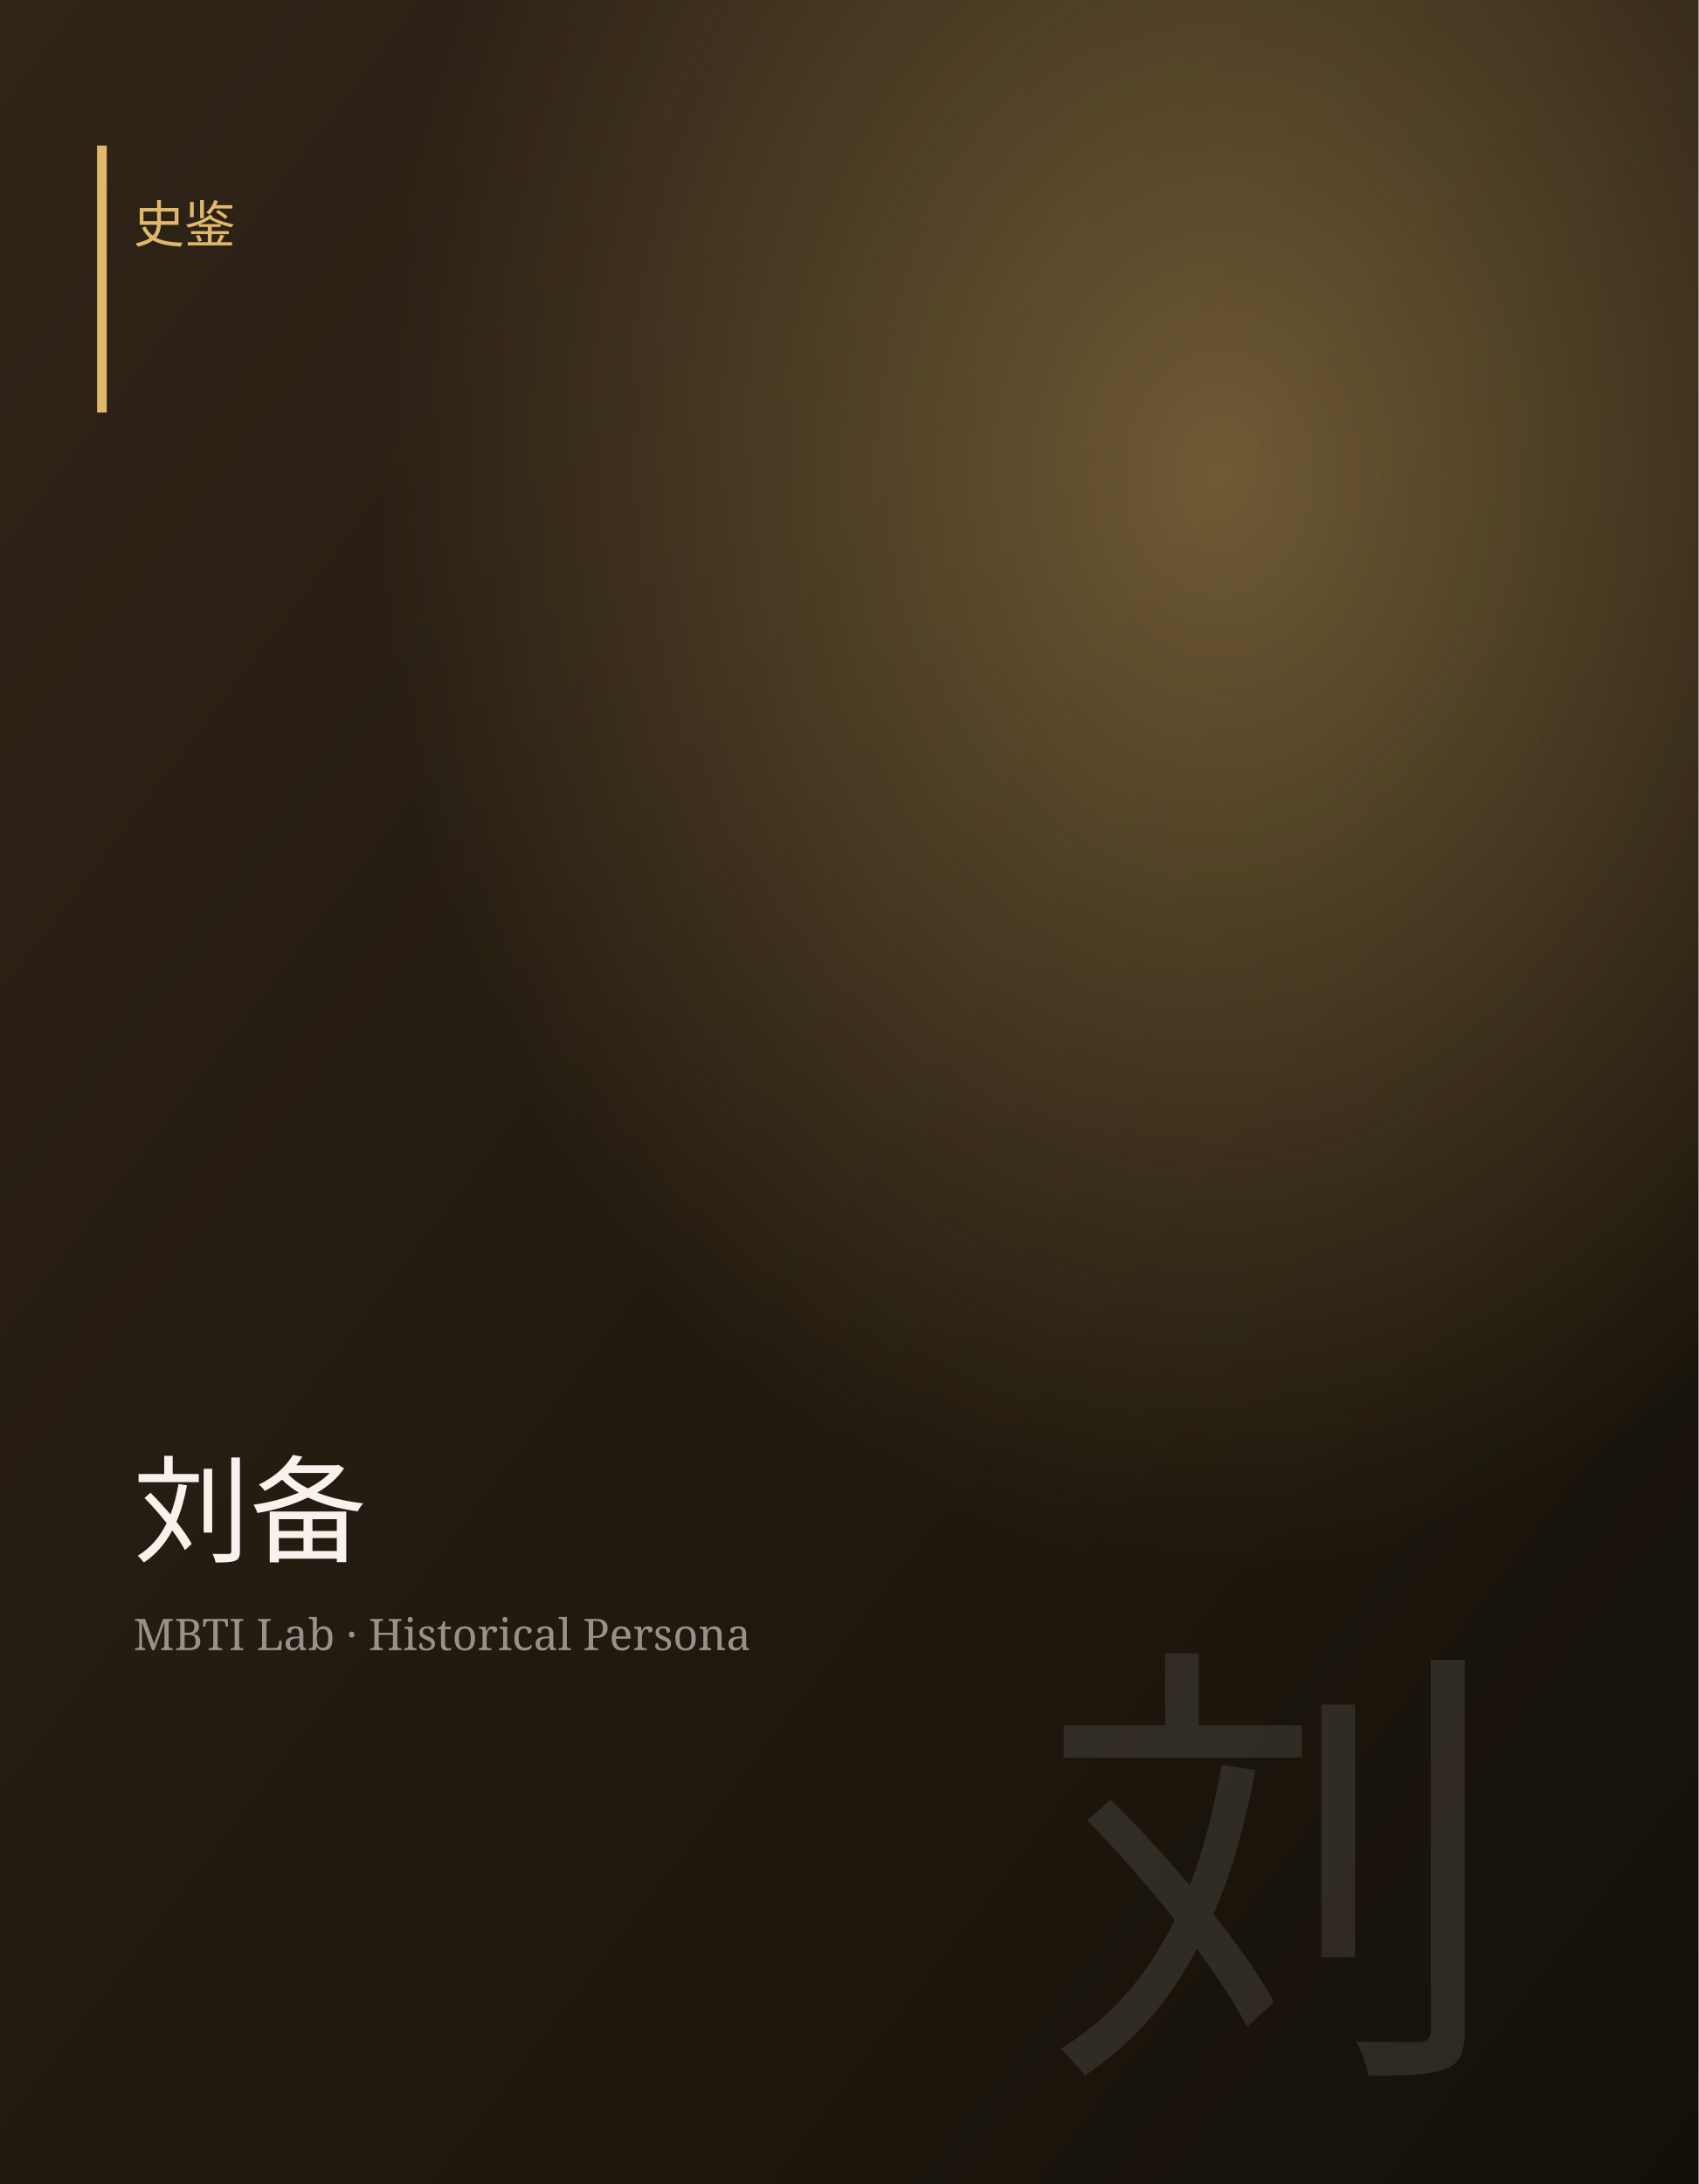
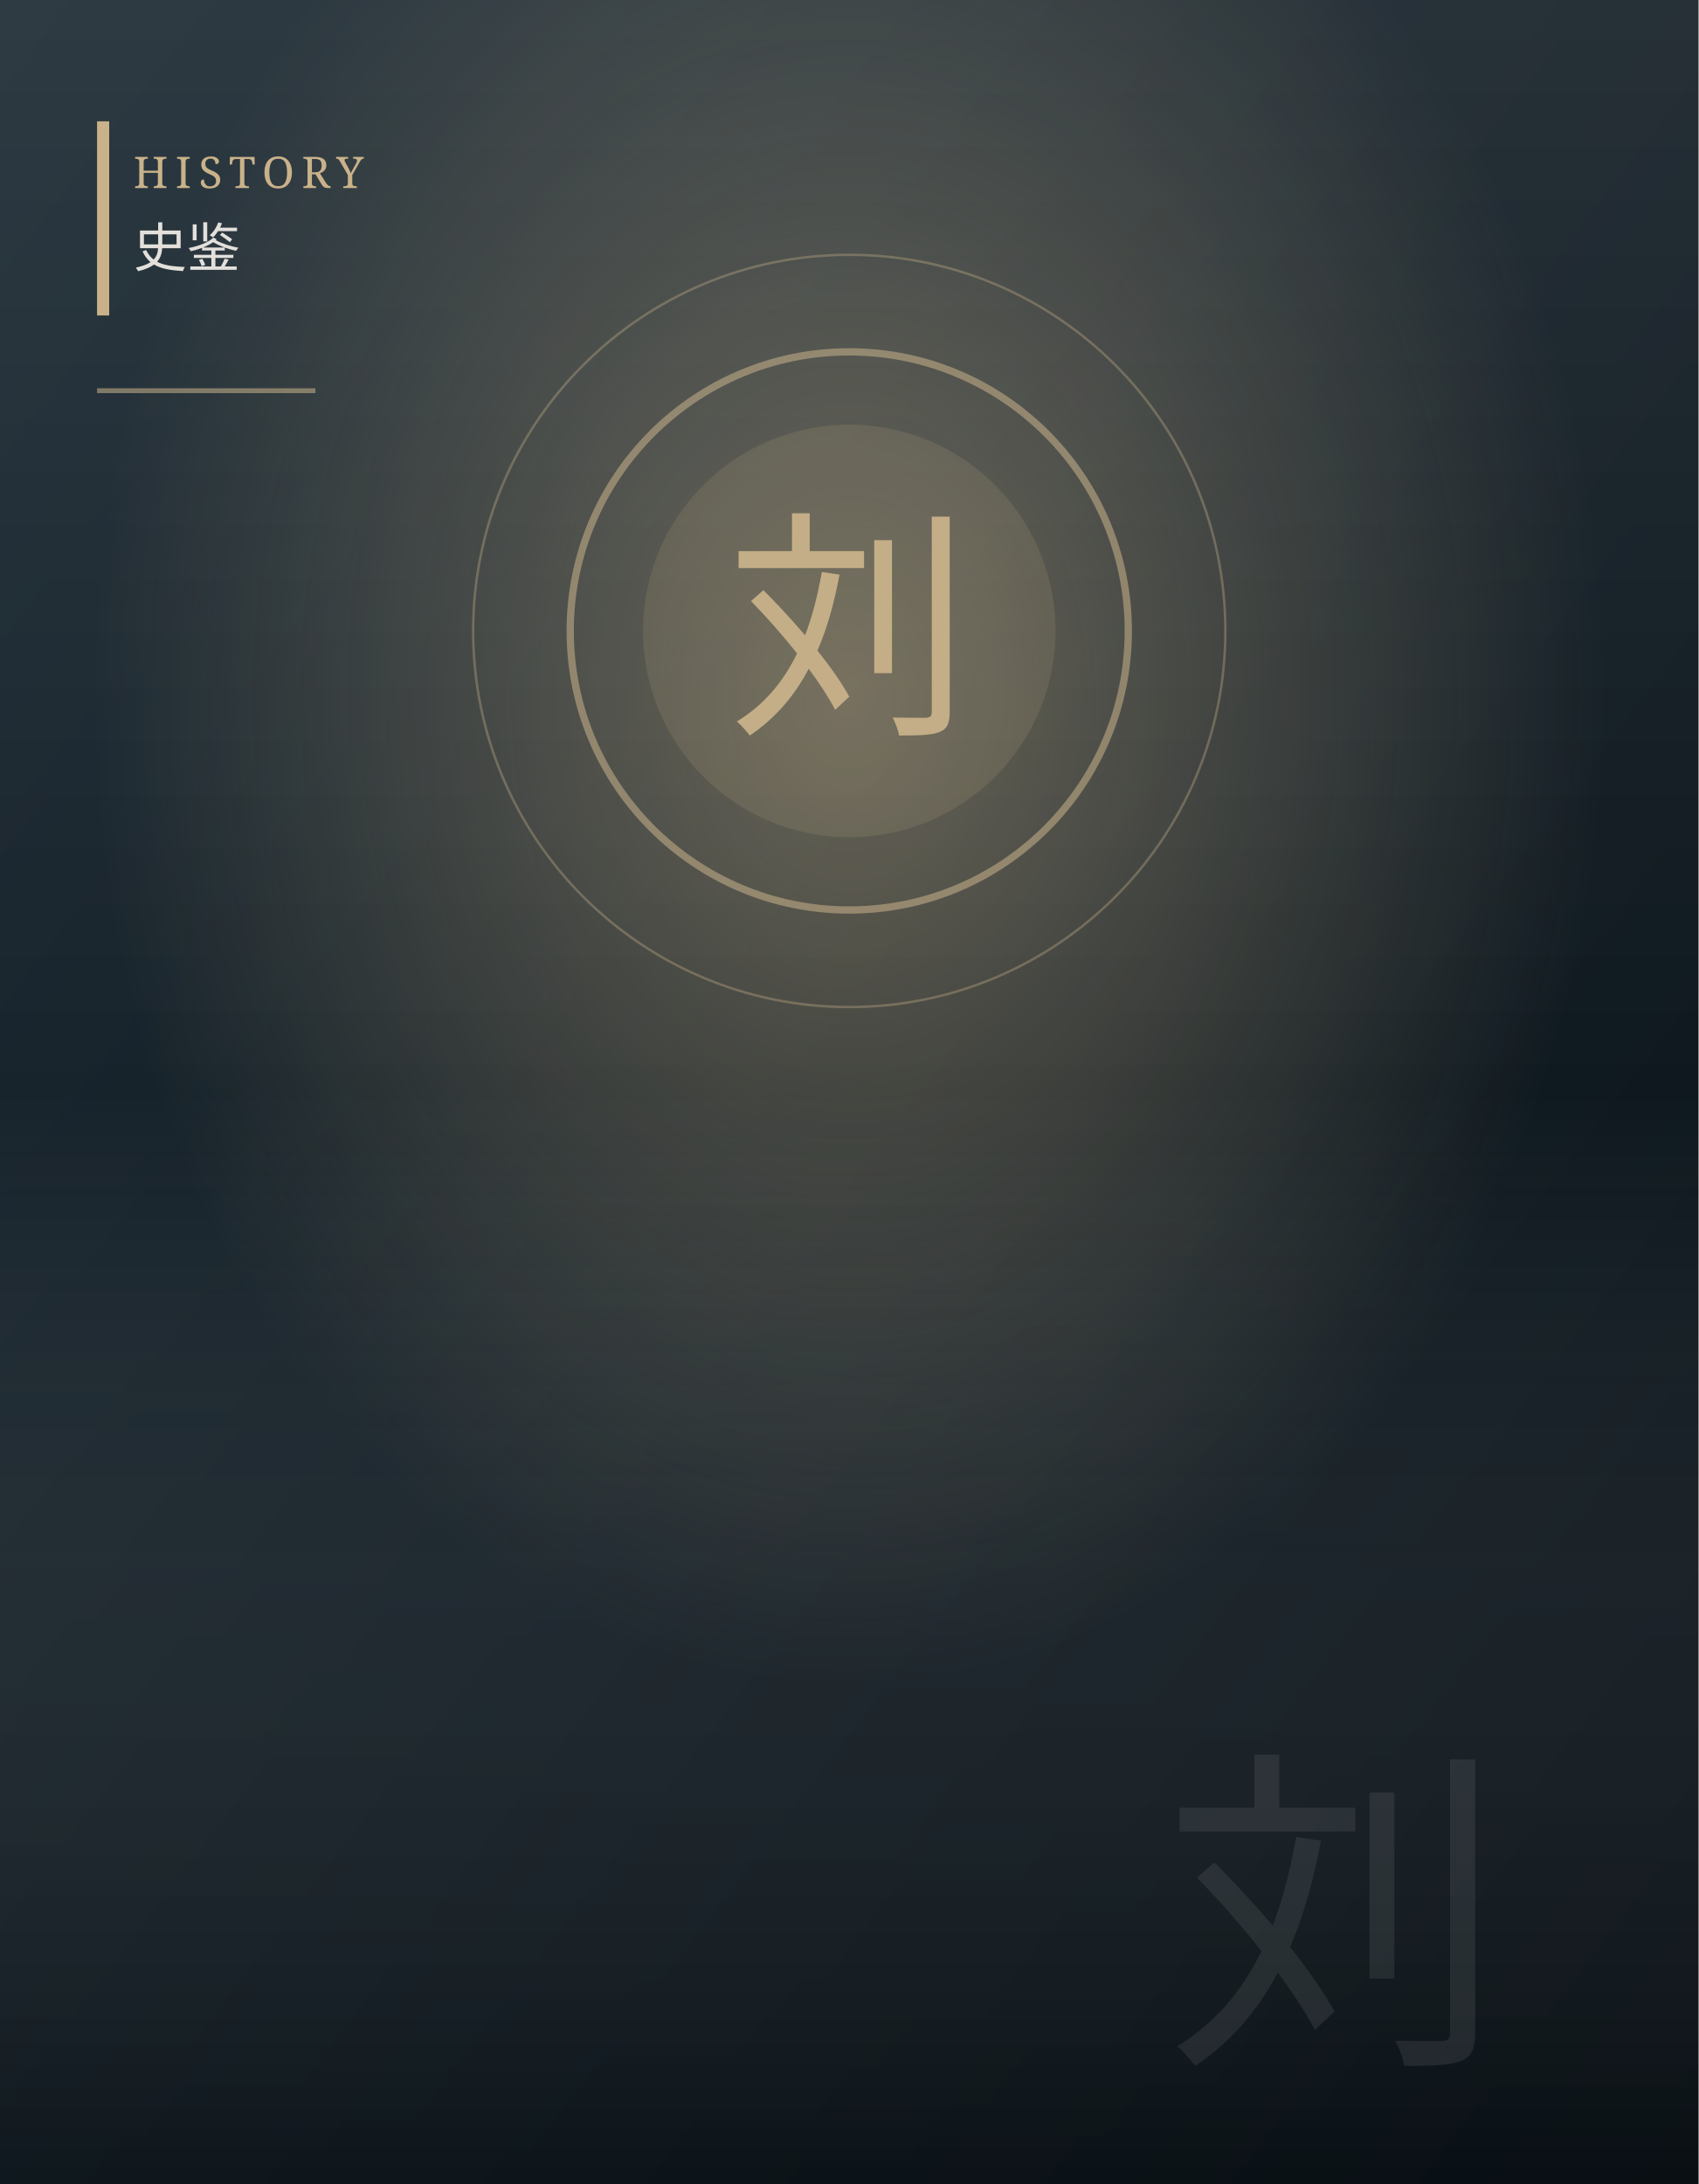
<svg xmlns="http://www.w3.org/2000/svg" width="1400" height="1800" viewBox="0 0 1400 1800">
  <defs>
    <linearGradient id="g" x1="0" y1="0" x2="1" y2="1">
-       <stop offset="0%" stop-color="#302418" />
-       <stop offset="100%" stop-color="#141008" />
+       <stop offset="0%" stop-color="#1c2a33" />
+       <stop offset="100%" stop-color="#0a1218" />
    </linearGradient>
-     <radialGradient id="r" cx="72%" cy="22%" r="50%">
-       <stop offset="0%" stop-color="#e0b86a" stop-opacity="0.4" />
-       <stop offset="100%" stop-color="#e0b86a" stop-opacity="0" />
+     <radialGradient id="r" cx="50%" cy="32%" r="45%">
+       <stop offset="0%" stop-color="#c9b28a" stop-opacity="0.45" />
+       <stop offset="100%" stop-color="#c9b28a" stop-opacity="0" />
    </radialGradient>
+     <linearGradient id="sheen" x1="0" y1="0" x2="0" y2="1">
+       <stop offset="0%" stop-color="#ffffff" stop-opacity="0.08" />
+       <stop offset="50%" stop-color="#ffffff" stop-opacity="0" />
+       <stop offset="100%" stop-color="#000000" stop-opacity="0.25" />
+     </linearGradient>
  </defs>
  <rect width="1400" height="1800" fill="url(#g)" />
  <rect width="1400" height="1800" fill="url(#r)" />
-   <rect x="80" y="120" width="8" height="220" fill="#e0b86a" />
-   <text x="110" y="200" fill="#e0b86a" font-family="Noto Serif SC, Georgia, serif" font-size="42">史鉴</text>
-   <text x="110" y="1280" fill="#f7f3ec" font-family="Noto Serif SC, Georgia, serif" font-size="96">刘备</text>
-   <text x="110" y="1360" fill="#f7f3ec" fill-opacity="0.55" font-family="Georgia, serif" font-size="36">MBTI Lab · Historical Persona</text>
-   <text x="1050" y="1680" fill="#ffffff" fill-opacity="0.1" font-family="Noto Serif SC, Georgia, serif" font-size="380" text-anchor="middle">刘</text>
+   <rect width="1400" height="1800" fill="url(#sheen)" />
+   <circle cx="700" cy="520" r="310" fill="none" stroke="#c9b28a" stroke-width="2" opacity="0.35" />
+   <circle cx="700" cy="520" r="230" fill="none" stroke="#c9b28a" stroke-width="6" opacity="0.55" />
+   <circle cx="700" cy="520" r="170" fill="#c9b28a" fill-opacity="0.14" />
+   <text x="700" y="590" text-anchor="middle" fill="#c9b28a" fill-opacity="0.95" font-family="Georgia, 'Times New Roman', serif" font-size="200">刘</text>
+   <rect x="80" y="100" width="10" height="160" fill="#c9b28a" />
+   <text x="110" y="155" fill="#c9b28a" font-family="Georgia, serif" font-size="36" letter-spacing="6">HISTORY</text>
+   <text x="110" y="220" fill="#f7f3ec" fill-opacity="0.9" font-family="'Microsoft YaHei', 'PingFang SC', 'Noto Sans SC', sans-serif" font-size="44">史鉴</text>
+   <rect x="80" y="320" width="180" height="4" fill="#c9b28a" opacity="0.55" />
+   <text x="1100" y="1680" fill="#ffffff" fill-opacity="0.08" font-family="Georgia, serif" font-size="280" text-anchor="middle">刘</text>
</svg>
